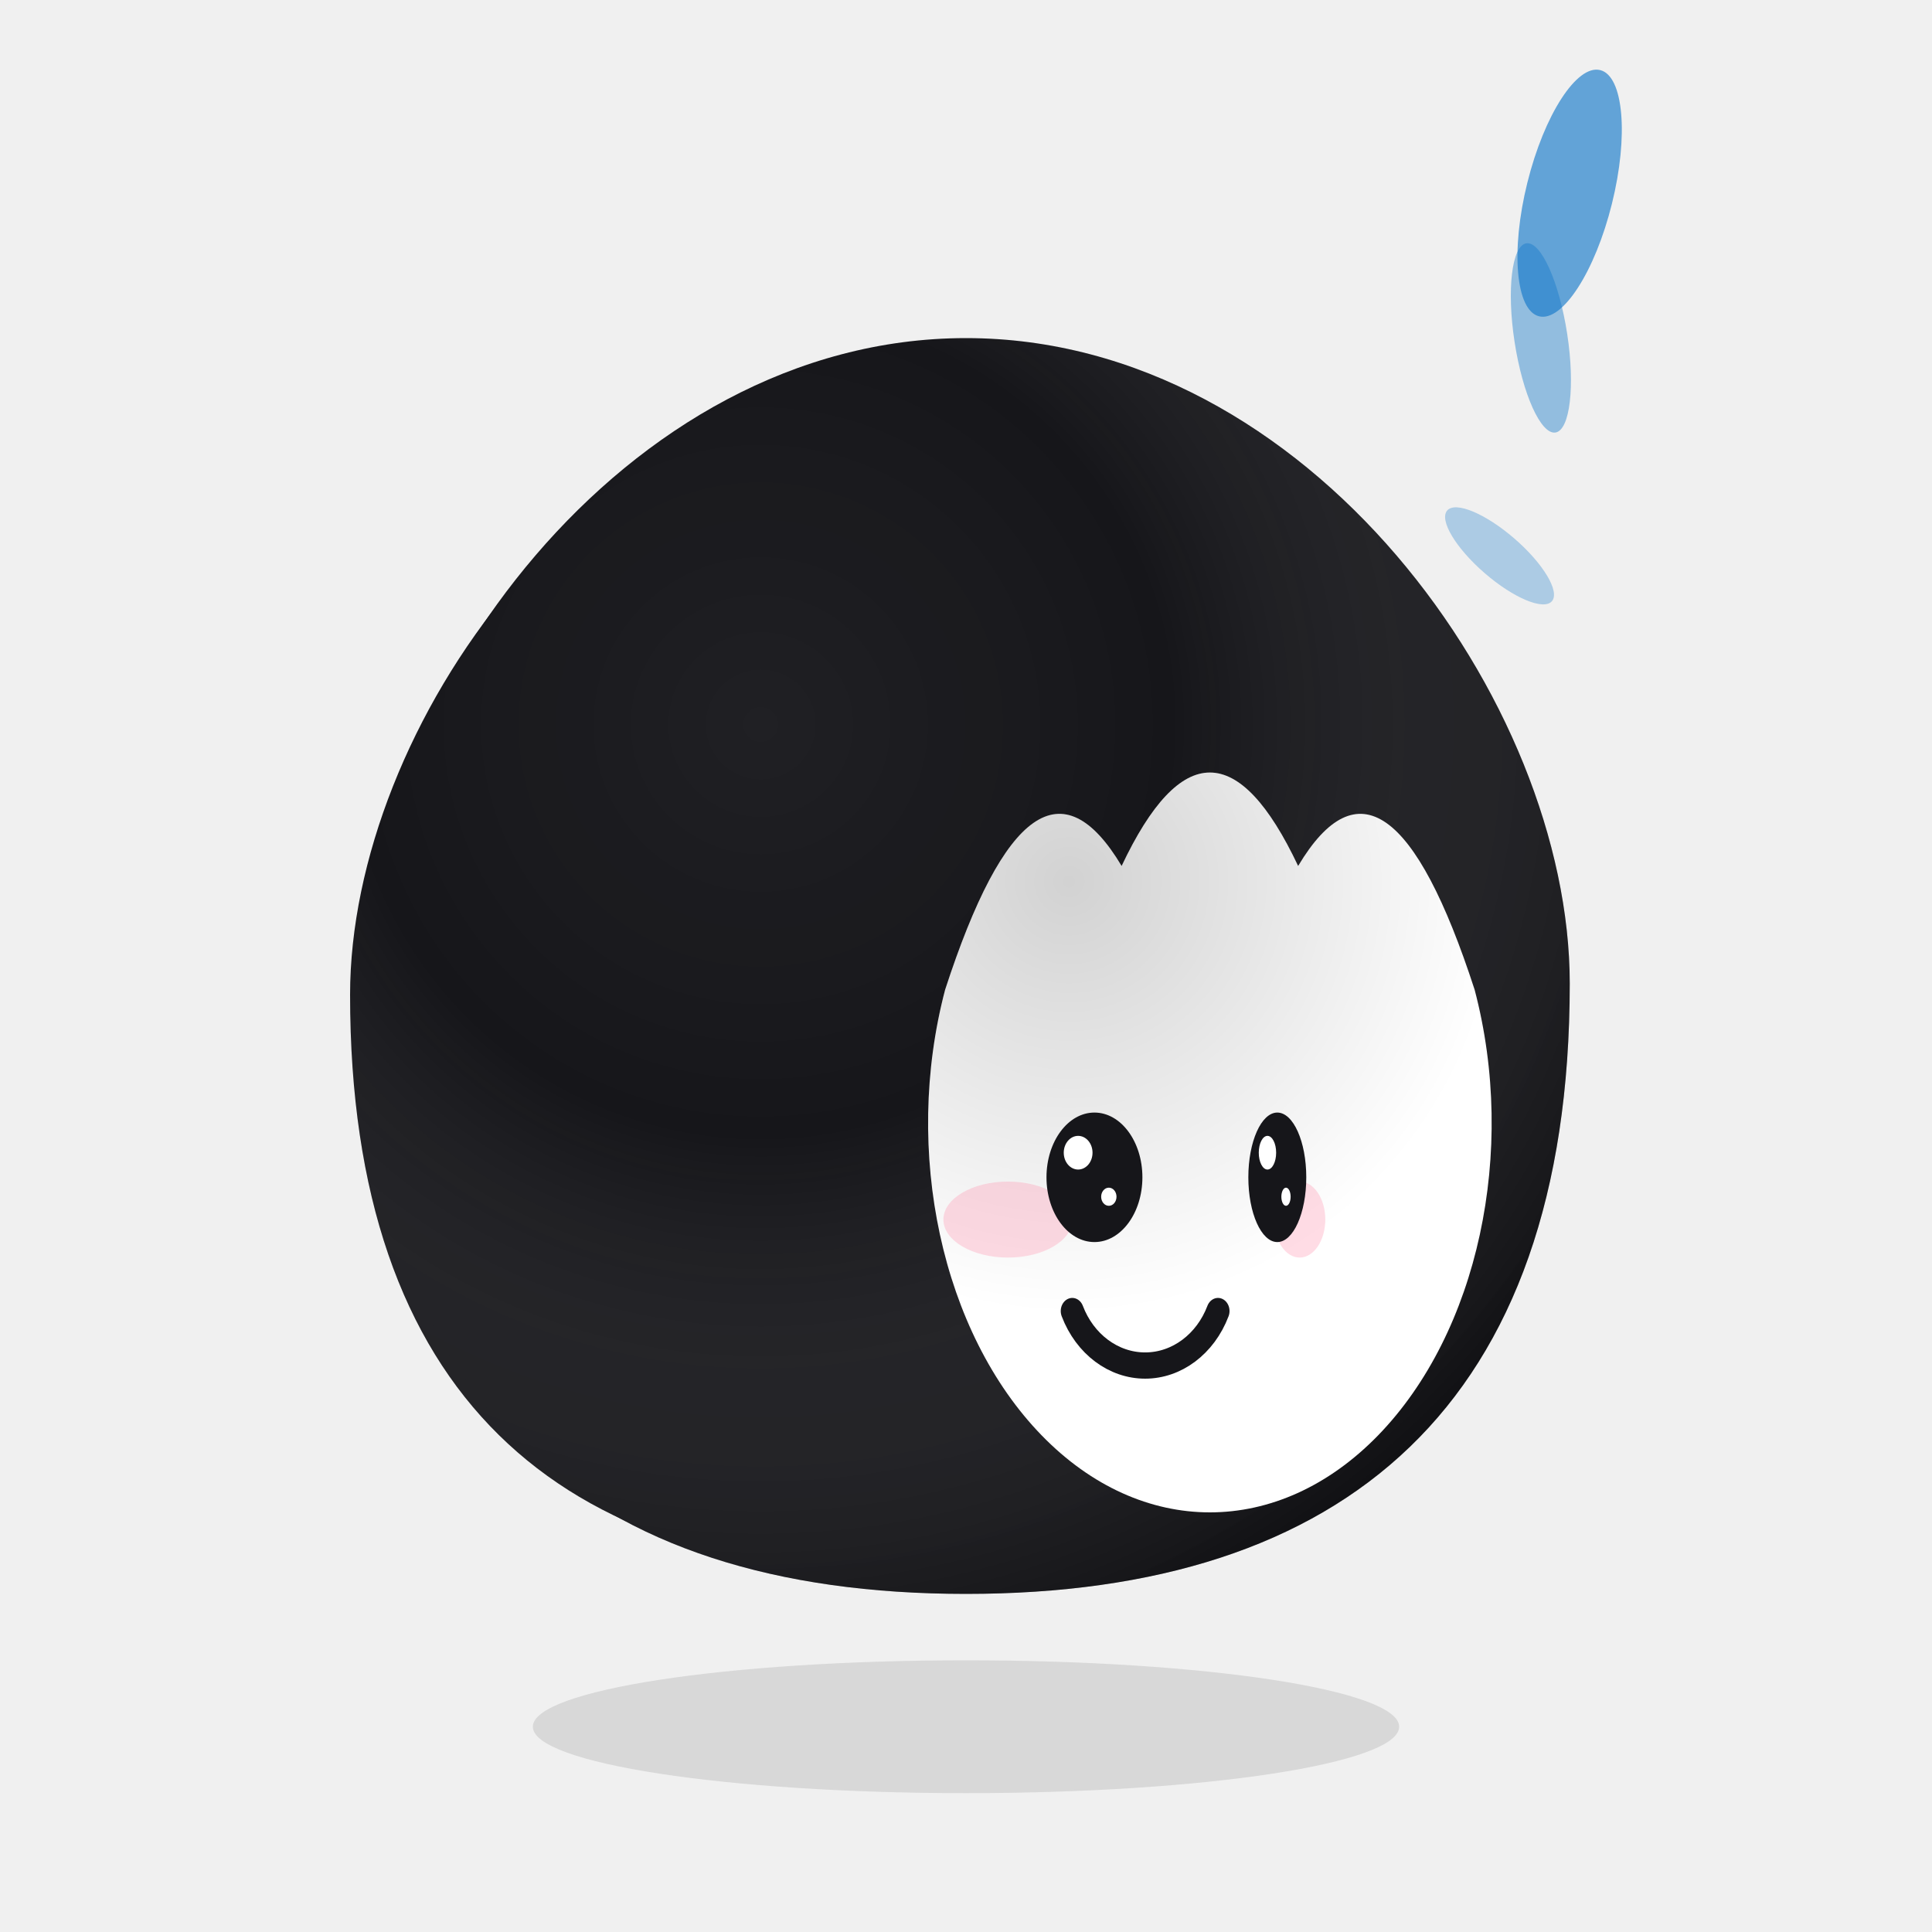
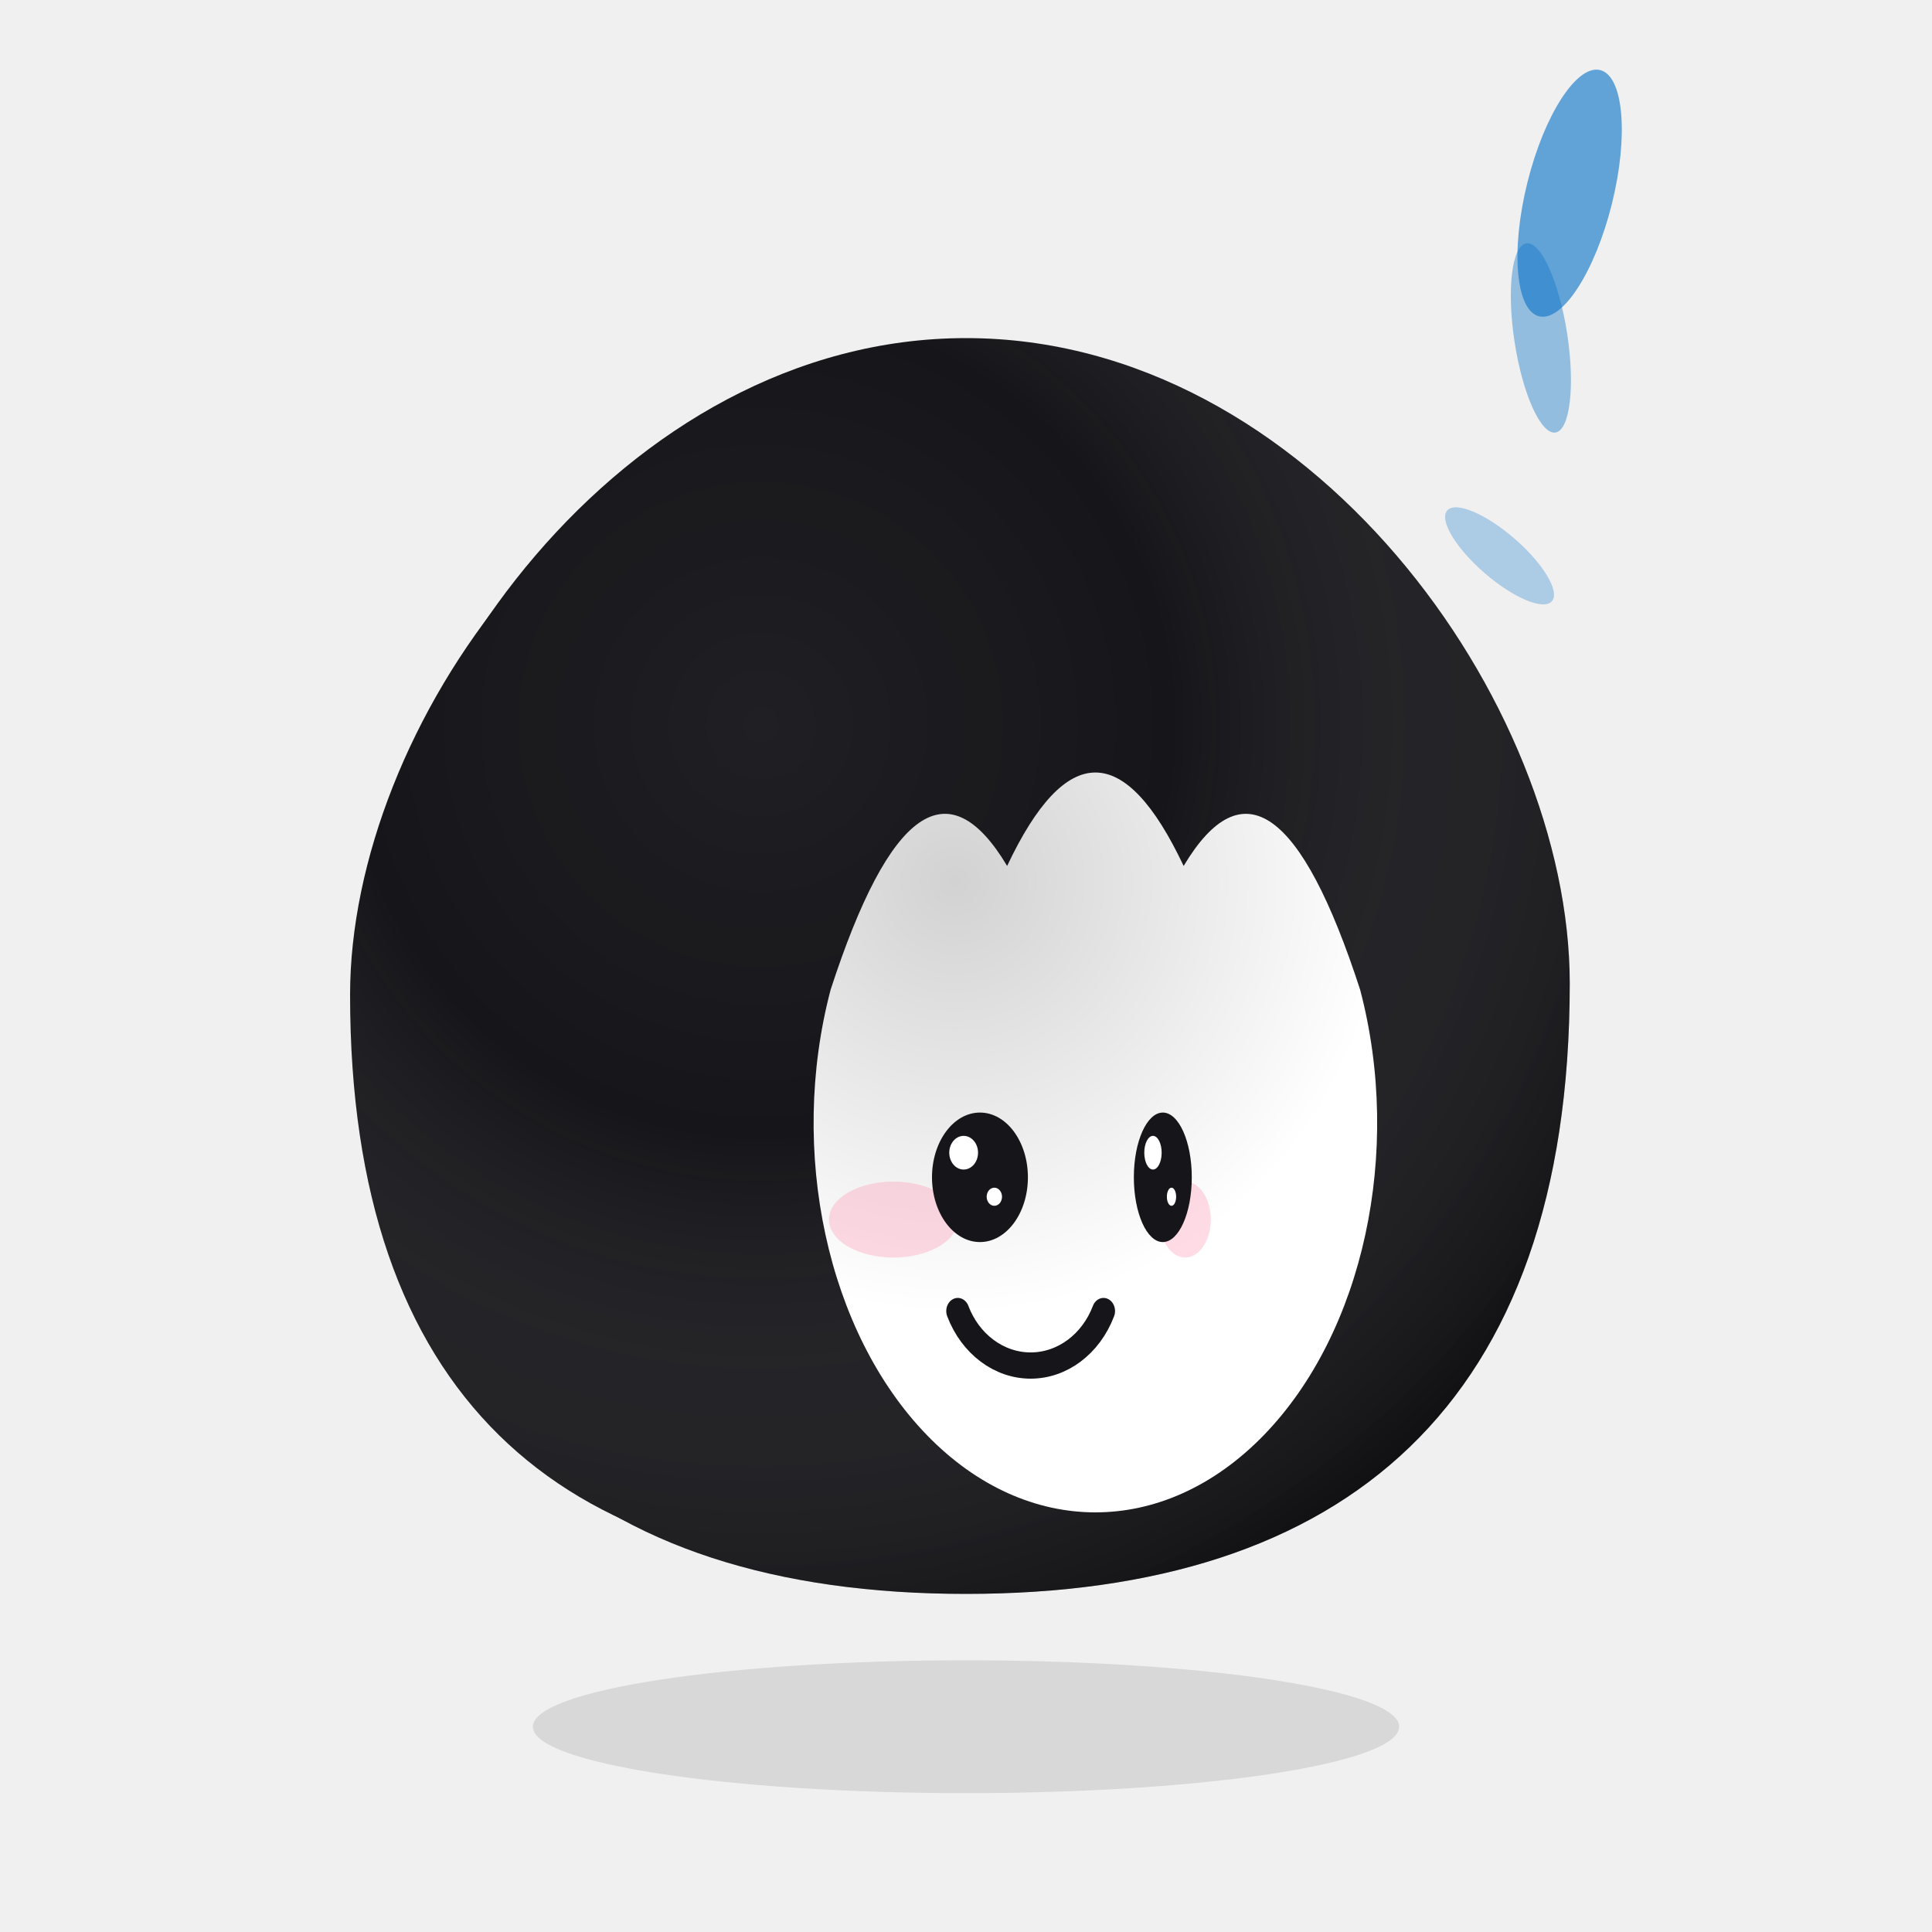
<svg xmlns="http://www.w3.org/2000/svg" width="320" height="320" viewBox="0 0 320 320">
  <defs>
    <radialGradient id="bg0" gradientUnits="userSpaceOnUse" cx="-34" cy="-40" r="162" fx="-34" fy="-40">
      <stop offset="0" stop-color="rgba(255,255,255,0.043)" />
      <stop offset="0.42" stop-color="rgba(255,255,255,0)" />
      <stop offset="1" stop-color="rgba(0,0,0,0.272)" />
    </radialGradient>
    <clipPath id="bc1">
      <path d="M0 -102.44C55.94 -102.44 98.5 -43.025 98.5 2.868C98.5 71.708 61.733 102.44 0 102.44C-61.733 102.44 -98.5 71.708 -98.5 2.868C-98.5 -43.025 -55.94 -102.44 0 -102.44ZM-9.016 -95.318C43.009 -95.318 82.589 -38.874 82.589 4.725C82.589 70.123 48.397 99.318 -9.016 99.318C-66.428 99.318 -100.621 70.123 -100.621 4.725C-100.621 -38.874 -61.04 -95.318 -9.016 -95.318Z" transform="matrix(1 0 0 1 160 160)" />
    </clipPath>
    <clipPath id="bc2">
-       <path d="M84.249 3.941C91.301 30.718 84.802 60.717 68.263 77.734C51.724 94.75 29.064 94.75 12.525 77.734C-4.014 60.717 -10.513 30.718 -3.461 3.941Q11.158 -41.061 25.776 -16.567Q40.394 -47.525 55.012 -16.567Q69.63 -41.061 84.249 3.941Z" transform="matrix(1 0 0 1 160 160)" />
+       <path d="M65.285 3.941C72.338 30.718 65.839 60.717 49.3 77.734C32.761 94.75 10.101 94.75 -6.438 77.734C-22.977 60.717 -29.476 30.718 -22.424 3.941Q-7.806 -41.061 6.813 -16.567Q21.431 -47.525 36.049 -16.567Q50.667 -41.061 65.285 3.941Z" transform="matrix(1 0 0 1 160 160)" />
    </clipPath>
-     <radialGradient id="bg1" gradientUnits="userSpaceOnUse" cx="17.059" cy="-13.987" r="119.318" fx="17.059" fy="-13.987">
+     <radialGradient id="bg1" gradientUnits="userSpaceOnUse" cx="-1.904" cy="-13.987" r="119.318" fx="-1.904" fy="-13.987">
      <stop offset="0" stop-color="rgba(0,0,0,0.177)" />
      <stop offset="0.6" stop-color="rgba(0,0,0,0)" />
    </radialGradient>
    <clipPath id="bc3">
-       <path d="M84.249 3.941C91.301 30.718 84.802 60.717 68.263 77.734C51.724 94.75 29.064 94.75 12.525 77.734C-4.014 60.717 -10.513 30.718 -3.461 3.941Q11.158 -41.061 25.776 -16.567Q40.394 -47.525 55.012 -16.567Q69.63 -41.061 84.249 3.941Z" transform="matrix(1 0 0 1 160 160)" />
+       <path d="M65.285 3.941C72.338 30.718 65.839 60.717 49.3 77.734C32.761 94.75 10.101 94.75 -6.438 77.734C-22.977 60.717 -29.476 30.718 -22.424 3.941Q-7.806 -41.061 6.813 -16.567Q21.431 -47.525 36.049 -16.567Q50.667 -41.061 65.285 3.941Z" transform="matrix(1 0 0 1 160 160)" />
    </clipPath>
    <clipPath id="bc4">
-       <path d="M84.249 3.941C91.301 30.718 84.802 60.717 68.263 77.734C51.724 94.75 29.064 94.75 12.525 77.734C-4.014 60.717 -10.513 30.718 -3.461 3.941Q11.158 -41.061 25.776 -16.567Q40.394 -47.525 55.012 -16.567Q69.63 -41.061 84.249 3.941Z" transform="matrix(1 0 0 1 160 160)" />
+       <path d="M65.285 3.941C72.338 30.718 65.839 60.717 49.3 77.734C32.761 94.75 10.101 94.75 -6.438 77.734C-22.977 60.717 -29.476 30.718 -22.424 3.941Q-7.806 -41.061 6.813 -16.567Q21.431 -47.525 36.049 -16.567Q50.667 -41.061 65.285 3.941Z" transform="matrix(1 0 0 1 160 160)" />
    </clipPath>
  </defs>
  <path d="M71.745 126C71.745 132.075 39.624 137 0 137C-39.624 137 -71.745 132.075 -71.745 126C-71.745 119.925 -39.624 115 0 115C39.624 115 71.745 119.925 71.745 126" fill="rgba(22,22,26,0.13)" fill-opacity="0.857" transform="matrix(1 0 0 1 160 160)" />
  <path d="M4.41 0C4.41 8.759 2.436 15.859 0 15.859C-2.436 15.859 -4.41 8.759 -4.41 0C-4.41 -8.759 -2.436 -15.859 0 -15.859C2.436 -15.859 4.41 -8.759 4.41 0" fill="#1478C9" fill-opacity="0.425" transform="matrix(0.988 -0.152 0.152 0.988 255.22 55.971)" />
  <path d="M3.775 0C3.775 6.334 2.085 11.469 0 11.469C-2.085 11.469 -3.775 6.334 -3.775 0C-3.775 -6.334 -2.085 -11.469 0 -11.469C2.085 -11.469 3.775 -6.334 3.775 0" fill="#1478C9" fill-opacity="0.31" transform="matrix(0.655 -0.756 0.756 0.655 248.373 92.067)" />
  <path d="M-9.016 -96.8C43.801 -96.8 83.984 -39.496 83.984 4.766C83.984 71.16 49.271 100.8 -9.016 100.8C-67.302 100.8 -102.016 71.16 -102.016 4.766C-102.016 -39.496 -61.832 -96.8 -9.016 -96.8Z" fill="#16161A" transform="matrix(1 0 0 1 160 160)" />
  <path d="M0 -104C56.792 -104 100 -43.68 100 2.912C100 72.8 62.674 104 0 104C-62.674 104 -100 72.8 -100 2.912C-100 -43.68 -56.792 -104 0 -104Z" fill="#16161A" transform="matrix(1 0 0 1 160 160)" />
  <path d="M0 -104C56.792 -104 100 -43.68 100 2.912C100 72.8 62.674 104 0 104C-62.674 104 -100 72.8 -100 2.912C-100 -43.68 -56.792 -104 0 -104ZM-9.016 -96.8C43.801 -96.8 83.984 -39.496 83.984 4.766C83.984 71.16 49.271 100.8 -9.016 100.8C-67.302 100.8 -102.016 71.16 -102.016 4.766C-102.016 -39.496 -61.832 -96.8 -9.016 -96.8Z" fill="url(#bg0)" transform="matrix(1 0 0 1 160 160)" />
  <g clip-path="url(#bc1)">
-     <path d="M84.249 3.941C91.301 30.718 84.802 60.717 68.263 77.734C51.724 94.75 29.064 94.75 12.525 77.734C-4.014 60.717 -10.513 30.718 -3.461 3.941Q11.158 -41.061 25.776 -16.567Q40.394 -47.525 55.012 -16.567Q69.63 -41.061 84.249 3.941Z" fill="#FFFFFF" transform="matrix(1 0 0 1 160 160)" />
+     <path d="M65.285 3.941C72.338 30.718 65.839 60.717 49.3 77.734C32.761 94.75 10.101 94.75 -6.438 77.734C-22.977 60.717 -29.476 30.718 -22.424 3.941Q-7.806 -41.061 6.813 -16.567Q21.431 -47.525 36.049 -16.567Q50.667 -41.061 65.285 3.941Z" fill="#FFFFFF" transform="matrix(1 0 0 1 160 160)" />
    <g clip-path="url(#bc2)">
-       <path d="M84.249 3.941C91.301 30.718 84.802 60.717 68.263 77.734C51.724 94.75 29.064 94.75 12.525 77.734C-4.014 60.717 -10.513 30.718 -3.461 3.941Q11.158 -41.061 25.776 -16.567Q40.394 -47.525 55.012 -16.567Q69.63 -41.061 84.249 3.941Z" fill="url(#bg1)" transform="matrix(1 0 0 1 160 160)" />
+       <path d="M65.285 3.941C72.338 30.718 65.839 60.717 49.3 77.734C32.761 94.75 10.101 94.75 -6.438 77.734C-22.977 60.717 -29.476 30.718 -22.424 3.941Q-7.806 -41.061 6.813 -16.567Q21.431 -47.525 36.049 -16.567Q50.667 -41.061 65.285 3.941Z" fill="url(#bg1)" transform="matrix(1 0 0 1 160 160)" />
    </g>
    <g clip-path="url(#bc3)">
-       <path d="M11.5 0C11.5 3.866 6.351 7 0 7C-6.351 7 -11.5 3.866 -11.5 0C-11.5 -3.866 -6.351 -7 0 -7C6.351 -7 11.5 -3.866 11.5 0" fill="rgba(255,138,168,0.42)" fill-opacity="0.7" transform="matrix(0.929 0 0 0.899 166.942 202)" />
-       <path d="M11.5 0C11.5 3.866 6.351 7 0 7C-6.351 7 -11.5 3.866 -11.5 0C-11.5 -3.866 -6.351 -7 0 -7C6.351 -7 11.5 -3.866 11.5 0" fill="rgba(255,138,168,0.42)" fill-opacity="0.7" transform="matrix(0.369 0 0 0.899 215.266 202)" />
+       <path d="M11.5 0C11.5 3.866 6.351 7 0 7C-6.351 7 -11.5 3.866 -11.5 0C-11.5 -3.866 -6.351 -7 0 -7C6.351 -7 11.5 -3.866 11.5 0" fill="rgba(255,138,168,0.42)" fill-opacity="0.7" transform="matrix(0.929 0 0 0.899 147.979 202)" />
+       <path d="M11.5 0C11.5 3.866 6.351 7 0 7C-6.351 7 -11.5 3.866 -11.5 0C-11.5 -3.866 -6.351 -7 0 -7C6.351 -7 11.5 -3.866 11.5 0" fill="rgba(255,138,168,0.42)" fill-opacity="0.7" transform="matrix(0.369 0 0 0.899 196.303 202)" />
    </g>
    <g clip-path="url(#bc4)">
-       <path d="M9.28 0C9.28 6.362 5.125 11.52 0 11.52C-5.125 11.52 -9.28 6.362 -9.28 0C-9.28 -6.362 -5.125 -11.52 0 -11.52C5.125 -11.52 9.28 -6.362 9.28 0" fill="#16161A" transform="matrix(0.856 0 0 0.931 181.274 195)" />
-       <path d="M-0.371 -4.378C-0.371 -2.723 -1.618 -1.382 -3.155 -1.382C-4.693 -1.382 -5.939 -2.723 -5.939 -4.378C-5.939 -6.032 -4.693 -7.373 -3.155 -7.373C-1.618 -7.373 -0.371 -6.032 -0.371 -4.378" fill="#FFFFFF" transform="matrix(0.856 0 0 0.931 181.274 195)" />
-       <path d="M4.269 3.456C4.269 4.347 3.604 5.069 2.784 5.069C1.964 5.069 1.299 4.347 1.299 3.456C1.299 2.565 1.964 1.843 2.784 1.843C3.604 1.843 4.269 2.565 4.269 3.456" fill="#FFFFFF" transform="matrix(0.856 0 0 0.931 181.274 195)" />
-       <path d="M9.28 0C9.28 6.362 5.125 11.52 0 11.52C-5.125 11.52 -9.28 6.362 -9.28 0C-9.28 -6.362 -5.125 -11.52 0 -11.52C5.125 -11.52 9.28 -6.362 9.28 0" fill="#16161A" transform="matrix(0.517 0 0 0.931 211.562 195)" />
-       <path d="M-0.371 -4.378C-0.371 -2.723 -1.618 -1.382 -3.155 -1.382C-4.693 -1.382 -5.939 -2.723 -5.939 -4.378C-5.939 -6.032 -4.693 -7.373 -3.155 -7.373C-1.618 -7.373 -0.371 -6.032 -0.371 -4.378" fill="#FFFFFF" transform="matrix(0.517 0 0 0.931 211.562 195)" />
-       <path d="M4.269 3.456C4.269 4.347 3.604 5.069 2.784 5.069C1.964 5.069 1.299 4.347 1.299 3.456C1.299 2.565 1.964 1.843 2.784 1.843C3.604 1.843 4.269 2.565 4.269 3.456" fill="#FFFFFF" transform="matrix(0.517 0 0 0.931 211.562 195)" />
-       <path d="M17.07 0.187C14.125 6.994 7.417 11.4 0 11.4C-7.417 11.4 -14.125 6.994 -17.07 0.187" fill="none" stroke="#16161A" stroke-width="5.4" stroke-linecap="round" stroke-linejoin="round" transform="matrix(0.707 0 0 0.805 189.67 217)" />
+       <path d="M9.28 0C9.28 6.362 5.125 11.52 0 11.52C-5.125 11.52 -9.28 6.362 -9.28 0C-9.28 -6.362 -5.125 -11.52 0 -11.52C5.125 -11.52 9.28 -6.362 9.28 0" fill="#16161A" transform="matrix(0.856 0 0 0.931 162.311 195)" />
+       <path d="M-0.371 -4.378C-0.371 -2.723 -1.618 -1.382 -3.155 -1.382C-4.693 -1.382 -5.939 -2.723 -5.939 -4.378C-5.939 -6.032 -4.693 -7.373 -3.155 -7.373C-1.618 -7.373 -0.371 -6.032 -0.371 -4.378" fill="#FFFFFF" transform="matrix(0.856 0 0 0.931 162.311 195)" />
+       <path d="M4.269 3.456C4.269 4.347 3.604 5.069 2.784 5.069C1.964 5.069 1.299 4.347 1.299 3.456C1.299 2.565 1.964 1.843 2.784 1.843C3.604 1.843 4.269 2.565 4.269 3.456" fill="#FFFFFF" transform="matrix(0.856 0 0 0.931 162.311 195)" />
+       <path d="M9.28 0C9.28 6.362 5.125 11.52 0 11.52C-5.125 11.52 -9.28 6.362 -9.28 0C-9.28 -6.362 -5.125 -11.52 0 -11.52C5.125 -11.52 9.28 -6.362 9.28 0" fill="#16161A" transform="matrix(0.517 0 0 0.931 192.599 195)" />
+       <path d="M-0.371 -4.378C-0.371 -2.723 -1.618 -1.382 -3.155 -1.382C-4.693 -1.382 -5.939 -2.723 -5.939 -4.378C-5.939 -6.032 -4.693 -7.373 -3.155 -7.373C-1.618 -7.373 -0.371 -6.032 -0.371 -4.378" fill="#FFFFFF" transform="matrix(0.517 0 0 0.931 192.599 195)" />
+       <path d="M4.269 3.456C4.269 4.347 3.604 5.069 2.784 5.069C1.964 5.069 1.299 4.347 1.299 3.456C1.299 2.565 1.964 1.843 2.784 1.843C3.604 1.843 4.269 2.565 4.269 3.456" fill="#FFFFFF" transform="matrix(0.517 0 0 0.931 192.599 195)" />
+       <path d="M17.07 0.187C14.125 6.994 7.417 11.4 0 11.4C-7.417 11.4 -14.125 6.994 -17.07 0.187" fill="none" stroke="#16161A" stroke-width="5.4" stroke-linecap="round" stroke-linejoin="round" transform="matrix(0.707 0 0 0.805 170.707 217)" />
    </g>
  </g>
  <path d="M7.214 0C7.214 11.598 3.984 21 0 21C-3.984 21 -7.214 11.598 -7.214 0C-7.214 -11.598 -3.984 -21 0 -21C3.984 -21 7.214 -11.598 7.214 0" fill="#1478C9" fill-opacity="0.644" transform="matrix(0.971 0.241 -0.241 0.971 259.982 32)" />
</svg>
